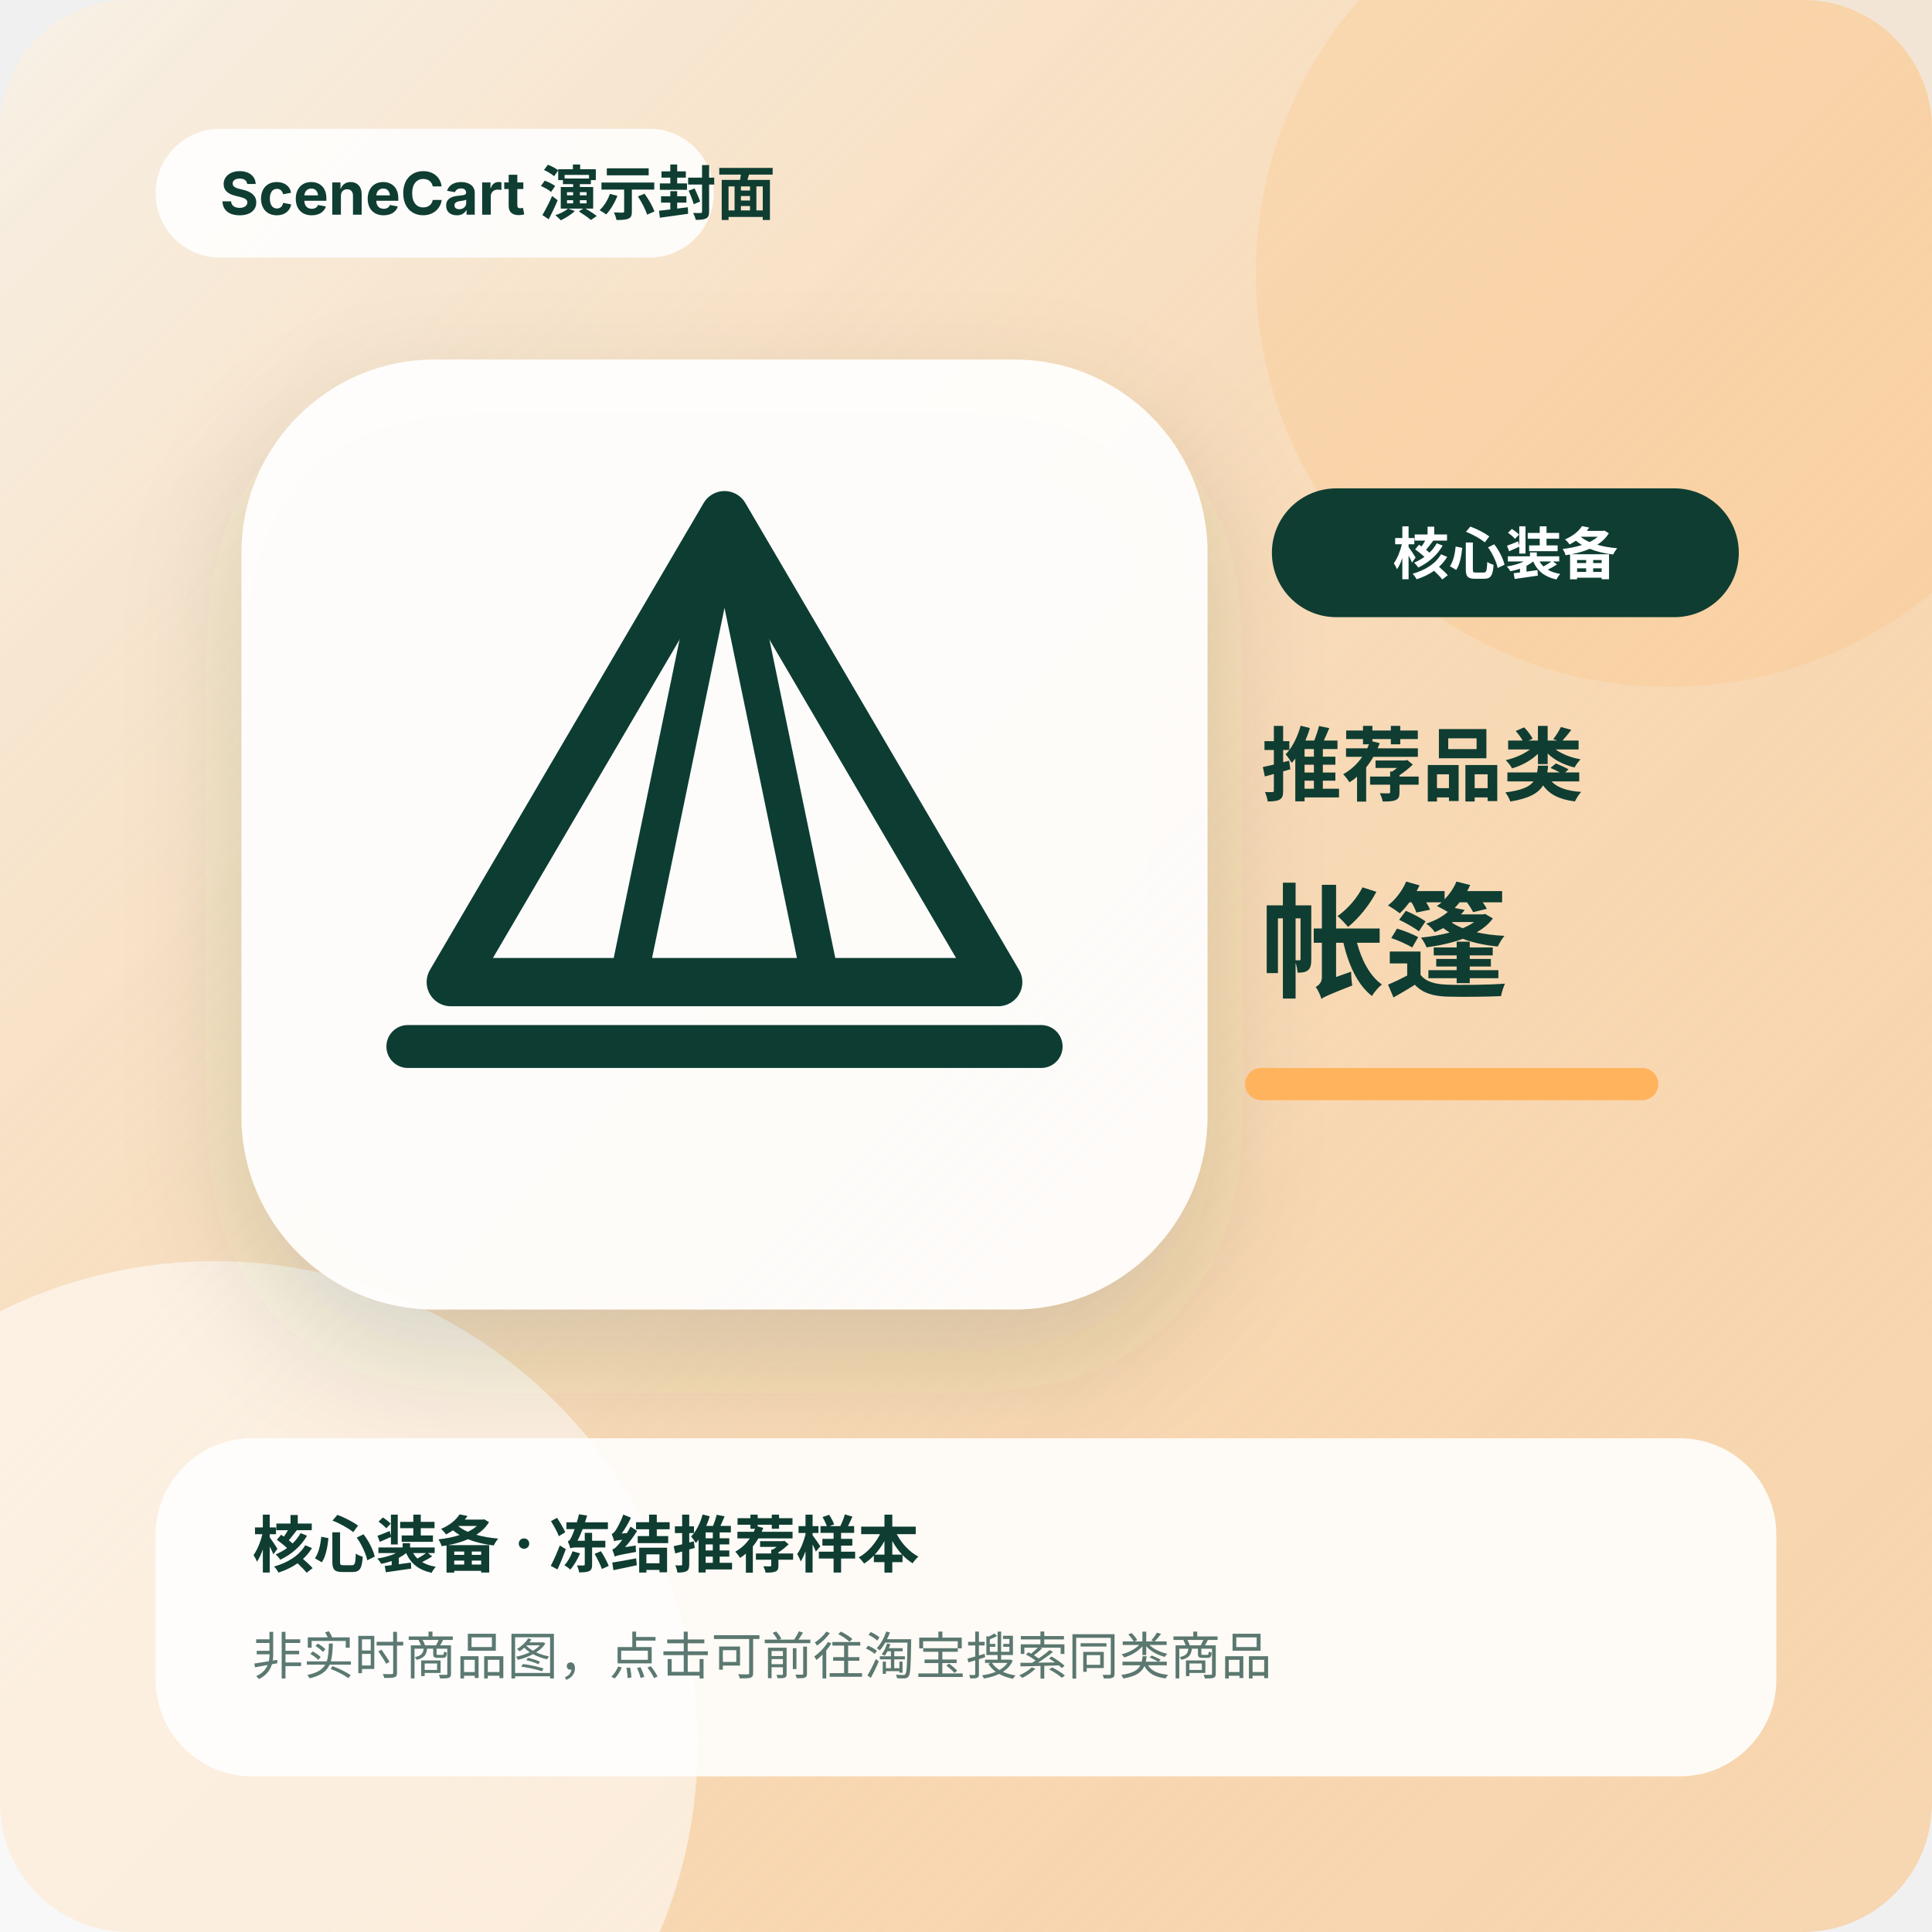
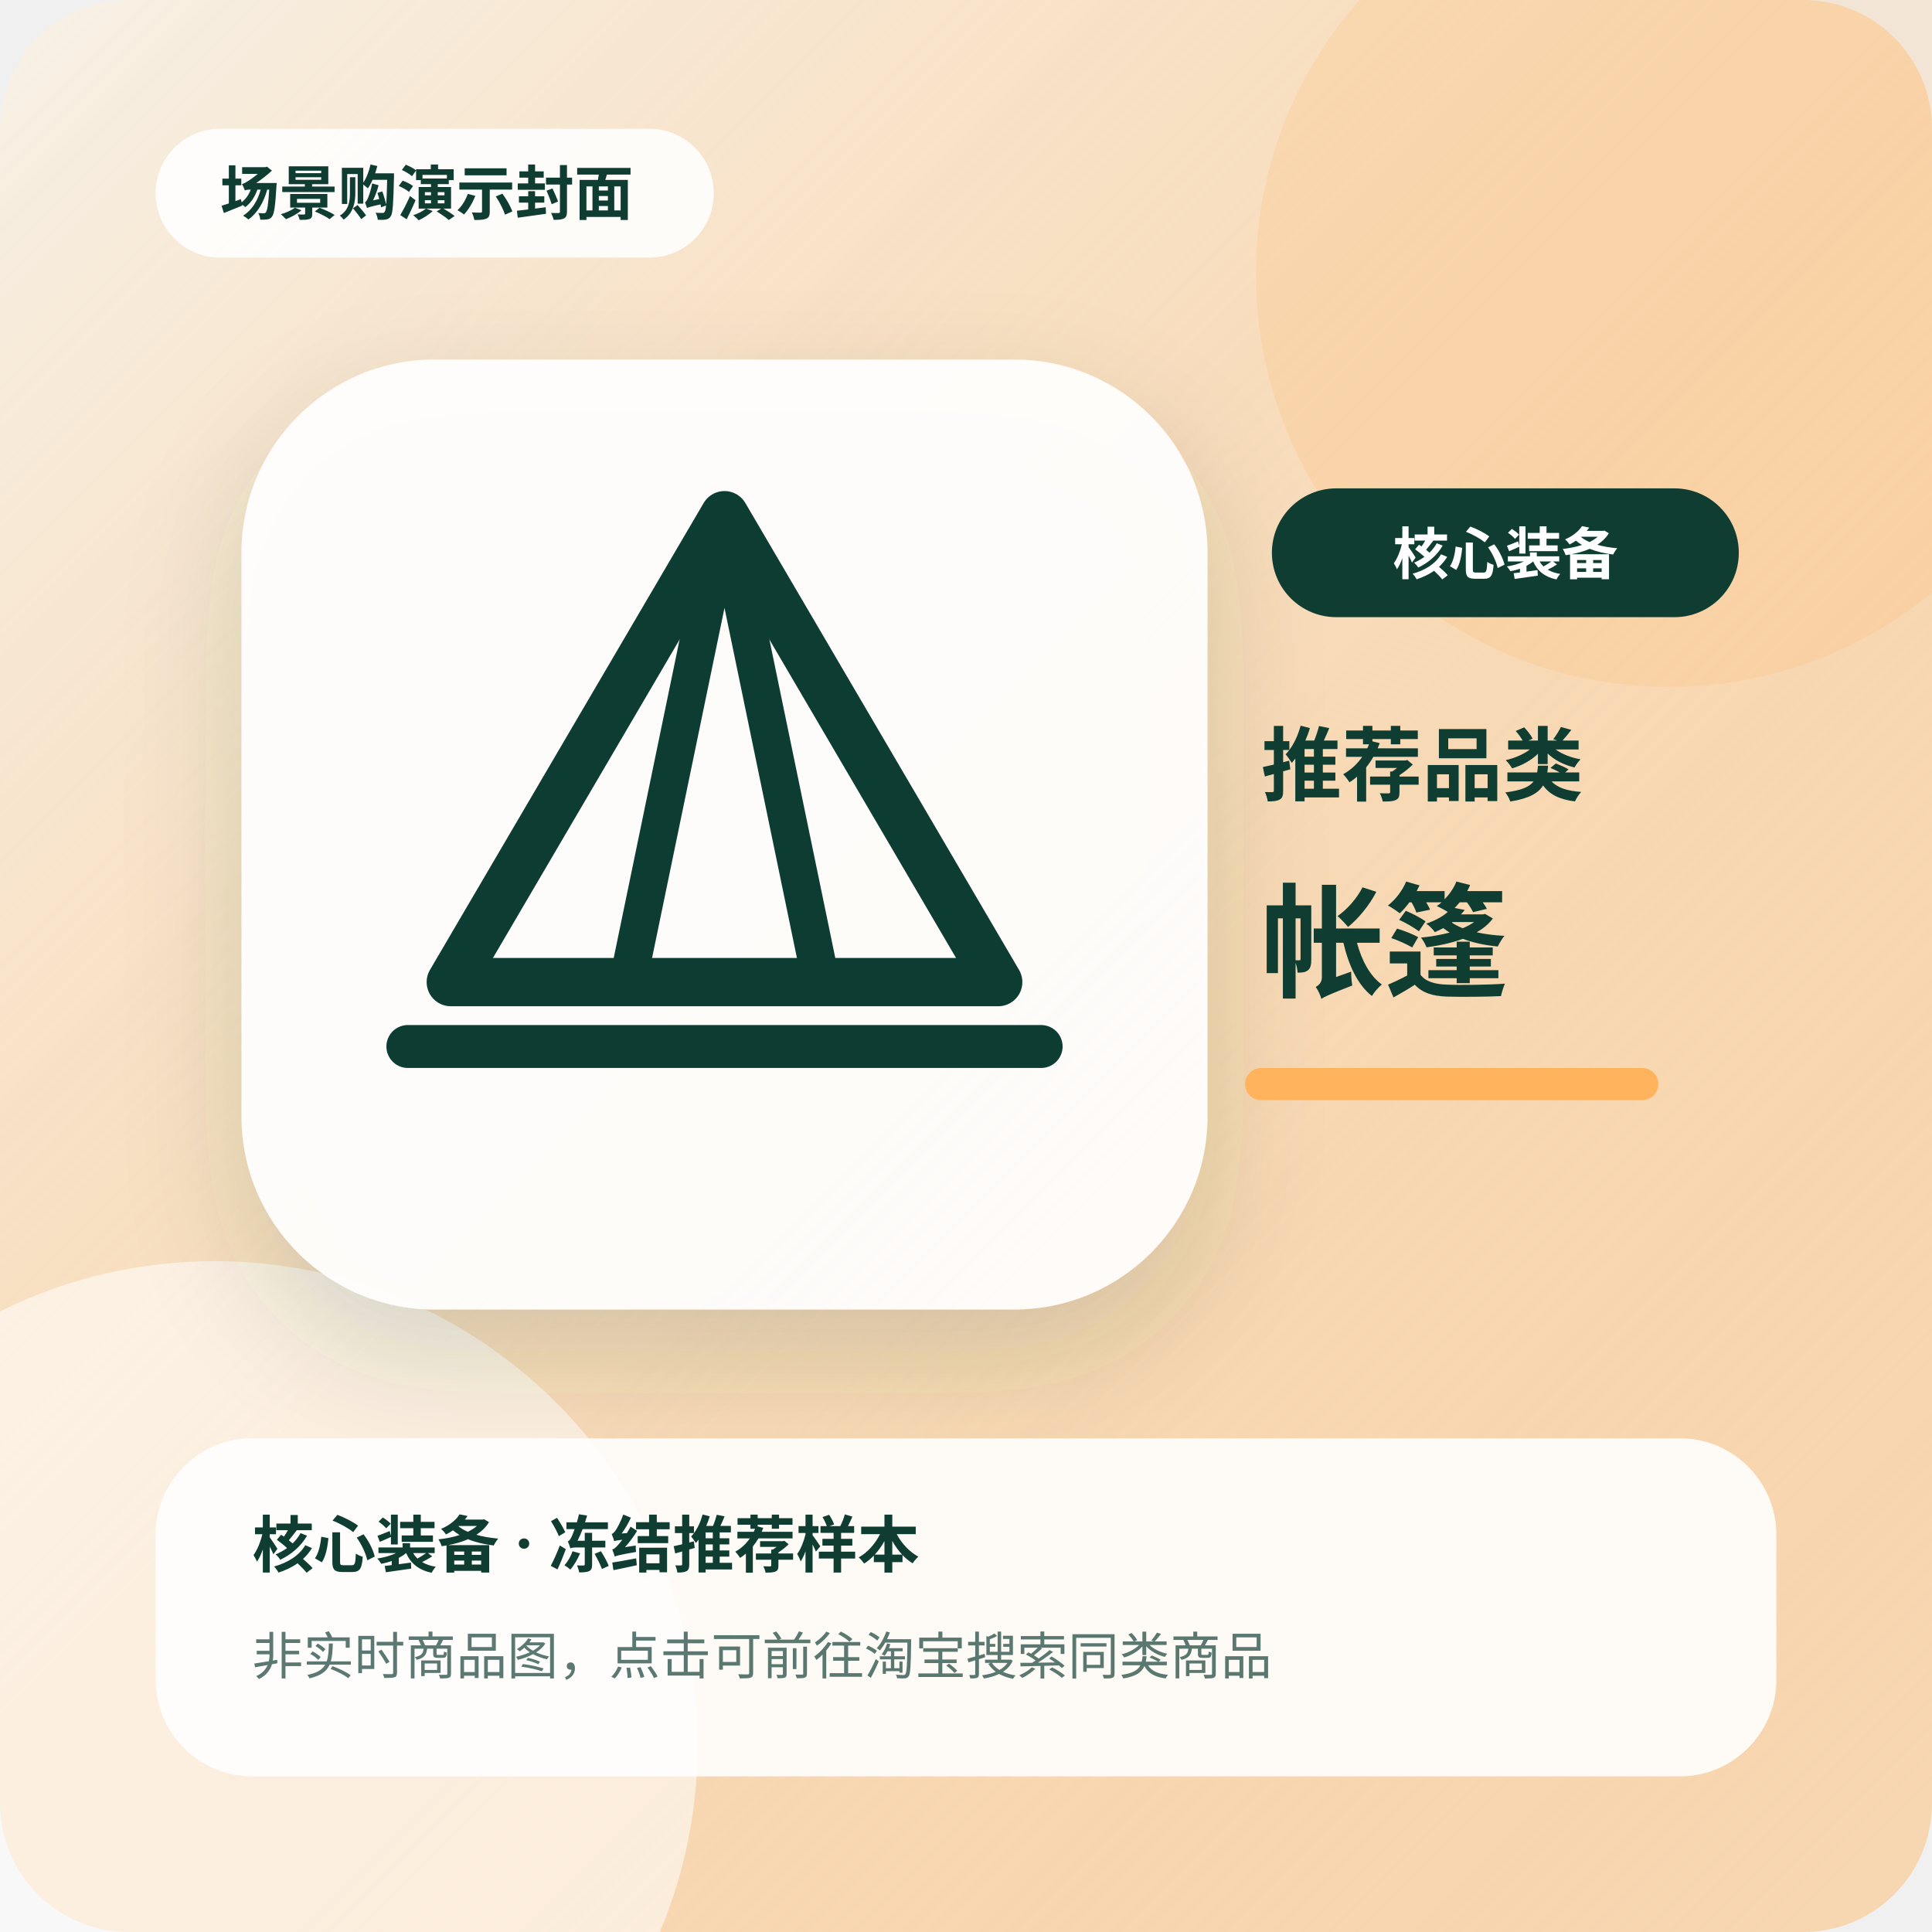
<svg xmlns="http://www.w3.org/2000/svg" width="720" height="720" viewBox="0 0 720 720">
  <defs>
    <linearGradient id="bg" x1="0" y1="0" x2="1" y2="1">
      <stop offset="0" stop-color="#F7F1E7" />
      <stop offset="1" stop-color="#FFB35C" stop-opacity=".42" />
    </linearGradient>
    <filter id="shadow" x="-30%" y="-30%" width="160%" height="160%">
      <feDropShadow dx="0" dy="18" stdDeviation="22" flood-color="#0F3D32" flood-opacity=".16" />
    </filter>
  </defs>
  <rect width="720" height="720" rx="48" fill="url(#bg)" />
  <circle cx="622" cy="102" r="154" fill="#FFB35C" opacity=".18" />
  <circle cx="80" cy="650" r="180" fill="#FFFFFF" opacity=".55" />
  <rect x="58" y="48" width="208" height="48" rx="24" fill="#FFFFFF" opacity=".88" />
-   <text x="82" y="80" fill="#0F3D32" font-size="22" font-weight="700" font-family="-apple-system,BlinkMacSystemFont,'PingFang SC','Microsoft YaHei',sans-serif">SceneCart 演示封面</text>
+   <text x="82" y="80" fill="#0F3D32" font-size="22" font-weight="700" font-family="-apple-system,BlinkMacSystemFont,'PingFang SC','Microsoft YaHei',sans-serif">场景购演示封面</text>
  <g filter="url(#shadow)">
    <rect x="90" y="134" width="360" height="354" rx="72" fill="#FFFFFF" opacity=".92" />
    <path d="M168 366 270 192l102 174H168Z" fill="none" stroke="#0F3D32" stroke-width="18" stroke-linejoin="round" />
    <path d="m270 192 36 174m-72 0 36-174" stroke="#0F3D32" stroke-width="14" stroke-linecap="round" />
    <path d="M152 390h236" stroke="#0F3D32" stroke-width="16" stroke-linecap="round" />
  </g>
  <rect x="474" y="182" width="174" height="48" rx="24" fill="#0F3D32" />
  <text x="561" y="214" text-anchor="middle" fill="#FFFFFF" font-size="21" font-weight="700" font-family="-apple-system,BlinkMacSystemFont,'PingFang SC','Microsoft YaHei',sans-serif">核心装备</text>
  <text x="470" y="296" fill="#0F3D32" font-size="30" font-weight="650" font-family="-apple-system,BlinkMacSystemFont,'PingFang SC','Microsoft YaHei',sans-serif">推荐品类</text>
  <text x="470" y="368" fill="#0F3D32" font-size="46" font-weight="800" font-family="-apple-system,BlinkMacSystemFont,'PingFang SC','Microsoft YaHei',sans-serif">帐篷</text>
  <path d="M470 404h142" stroke="#FFB35C" stroke-width="12" stroke-linecap="round" />
  <rect x="58" y="536" width="604" height="126" rx="36" fill="#FFFFFF" opacity=".88" />
  <text x="94" y="584" fill="#0F3D32" font-size="23" font-weight="700" font-family="-apple-system,BlinkMacSystemFont,'PingFang SC','Microsoft YaHei',sans-serif">核心装备 · 冻结推荐样本</text>
  <text x="94" y="624" fill="#0F3D32" fill-opacity=".68" font-size="19" font-family="-apple-system,BlinkMacSystemFont,'PingFang SC','Microsoft YaHei',sans-serif">非实时商品图，点击可前往淘宝搜索同类商品</text>
</svg>
